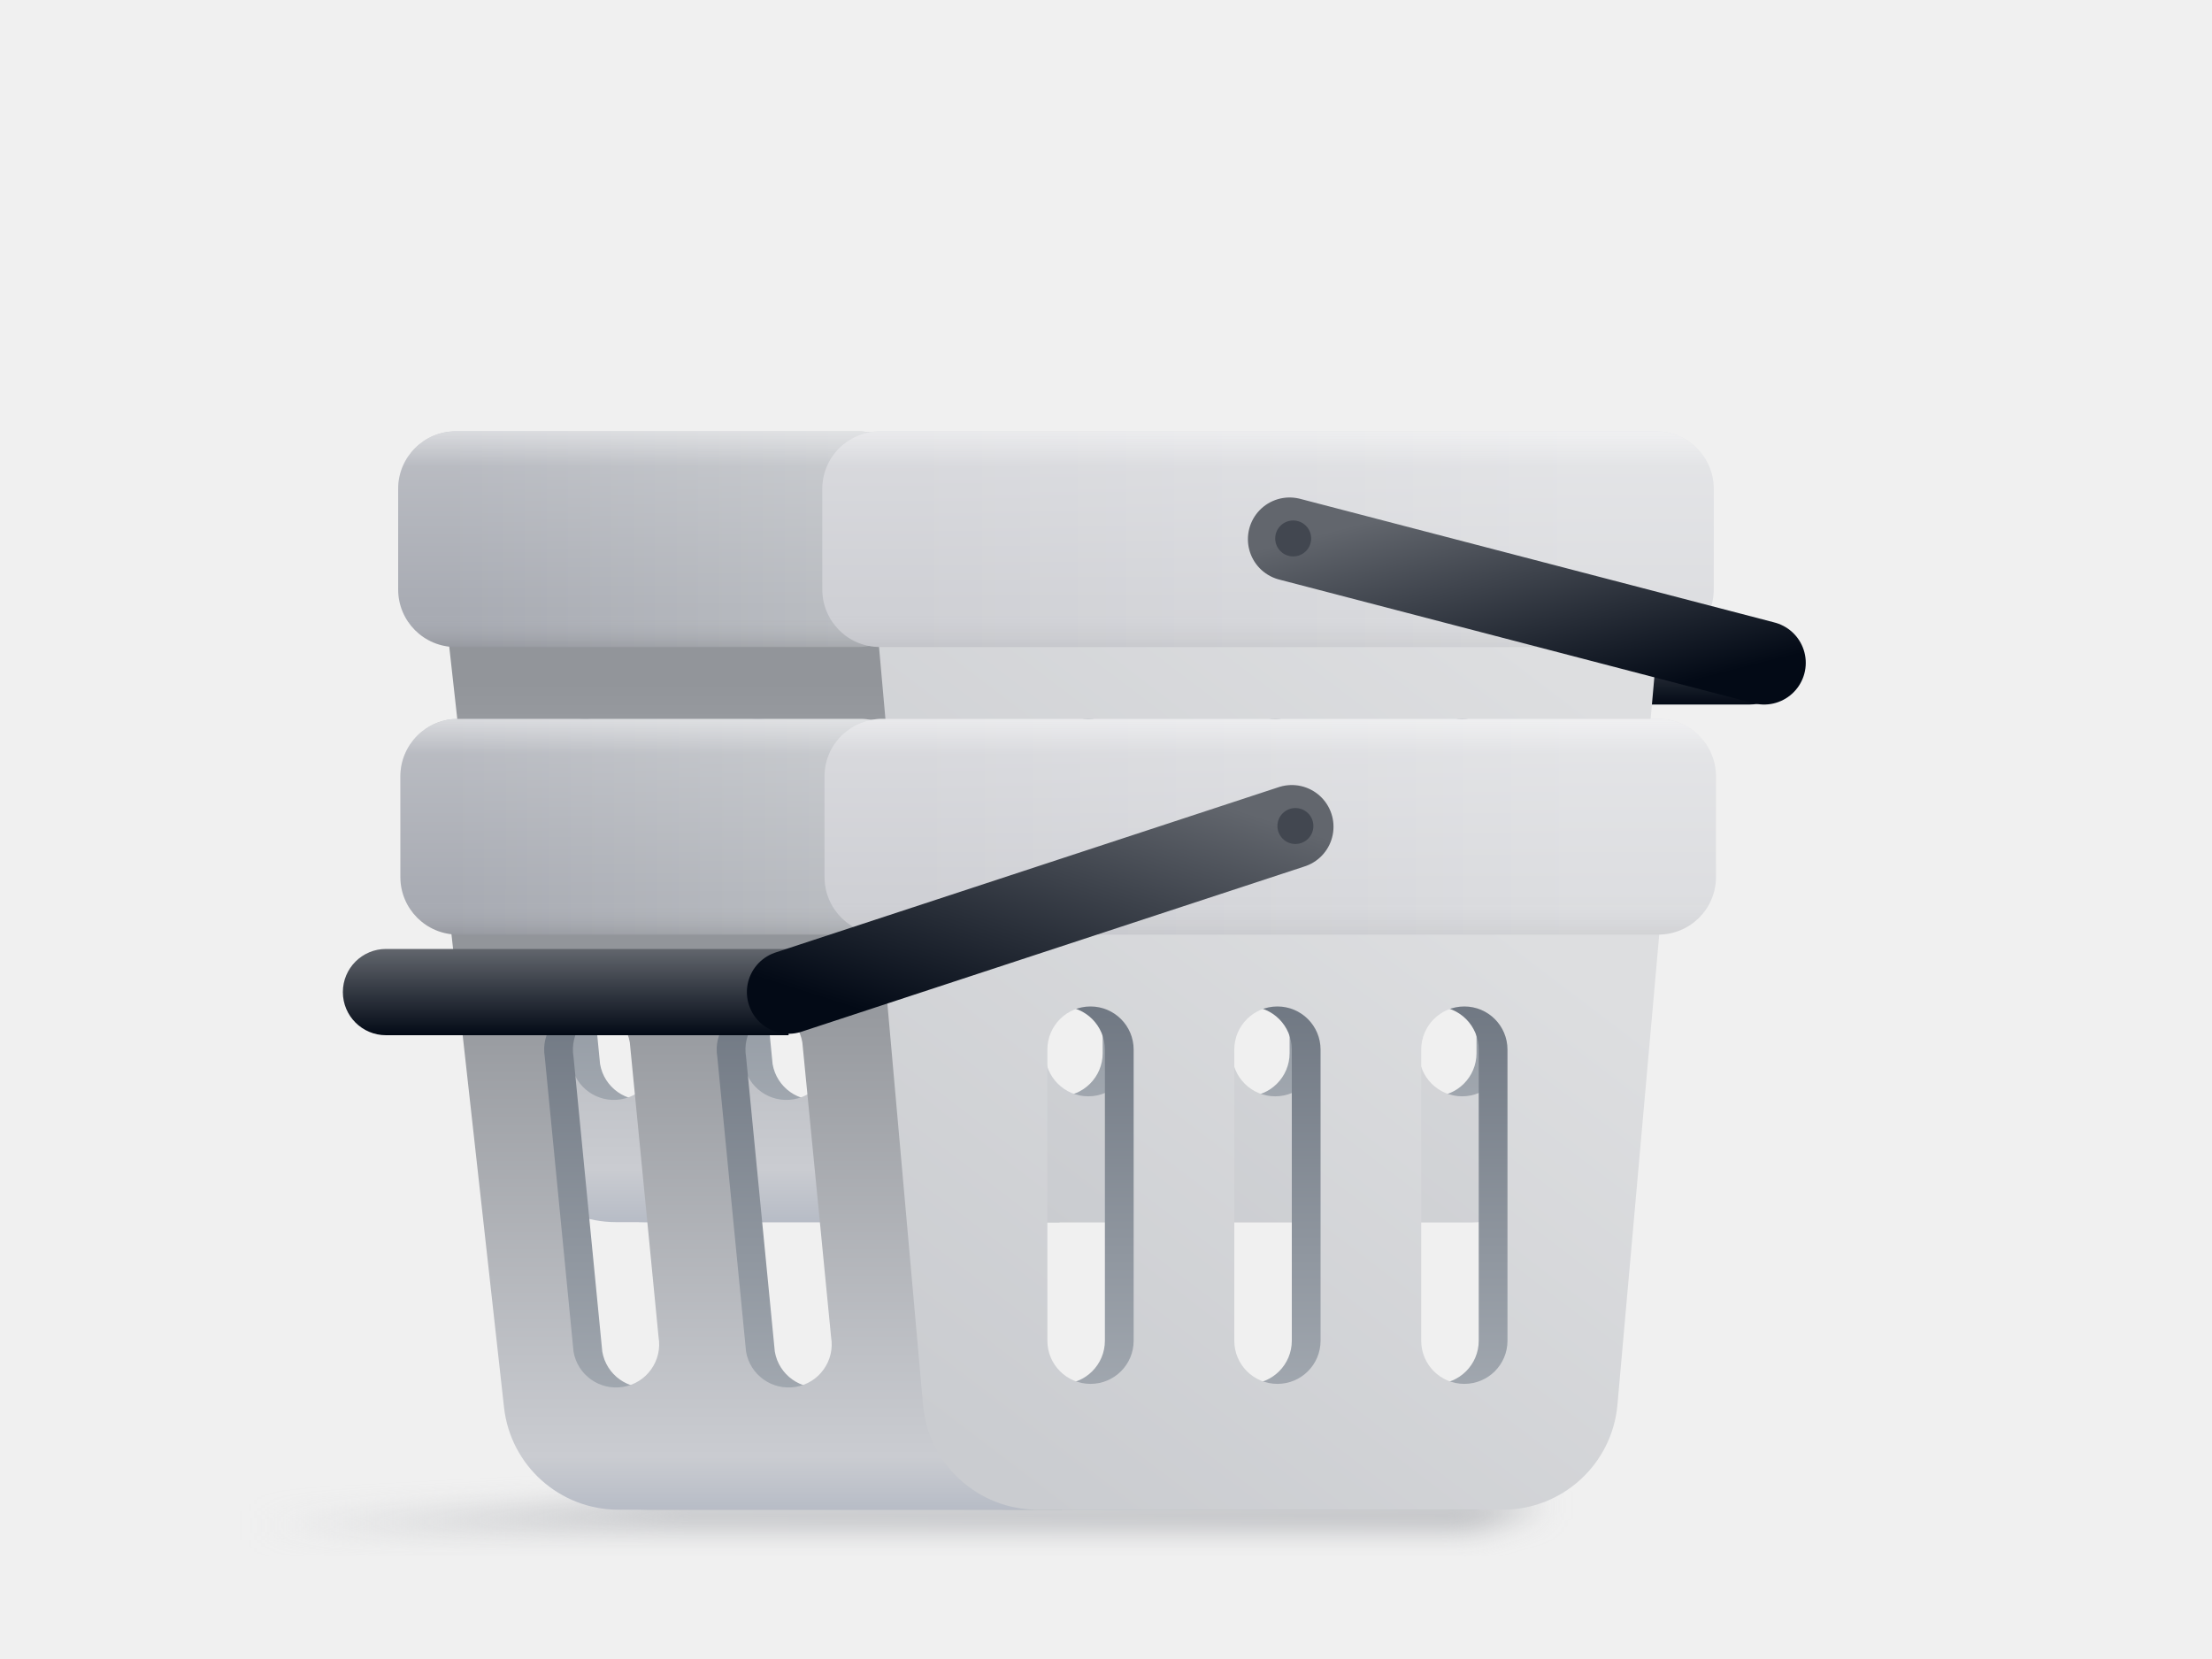
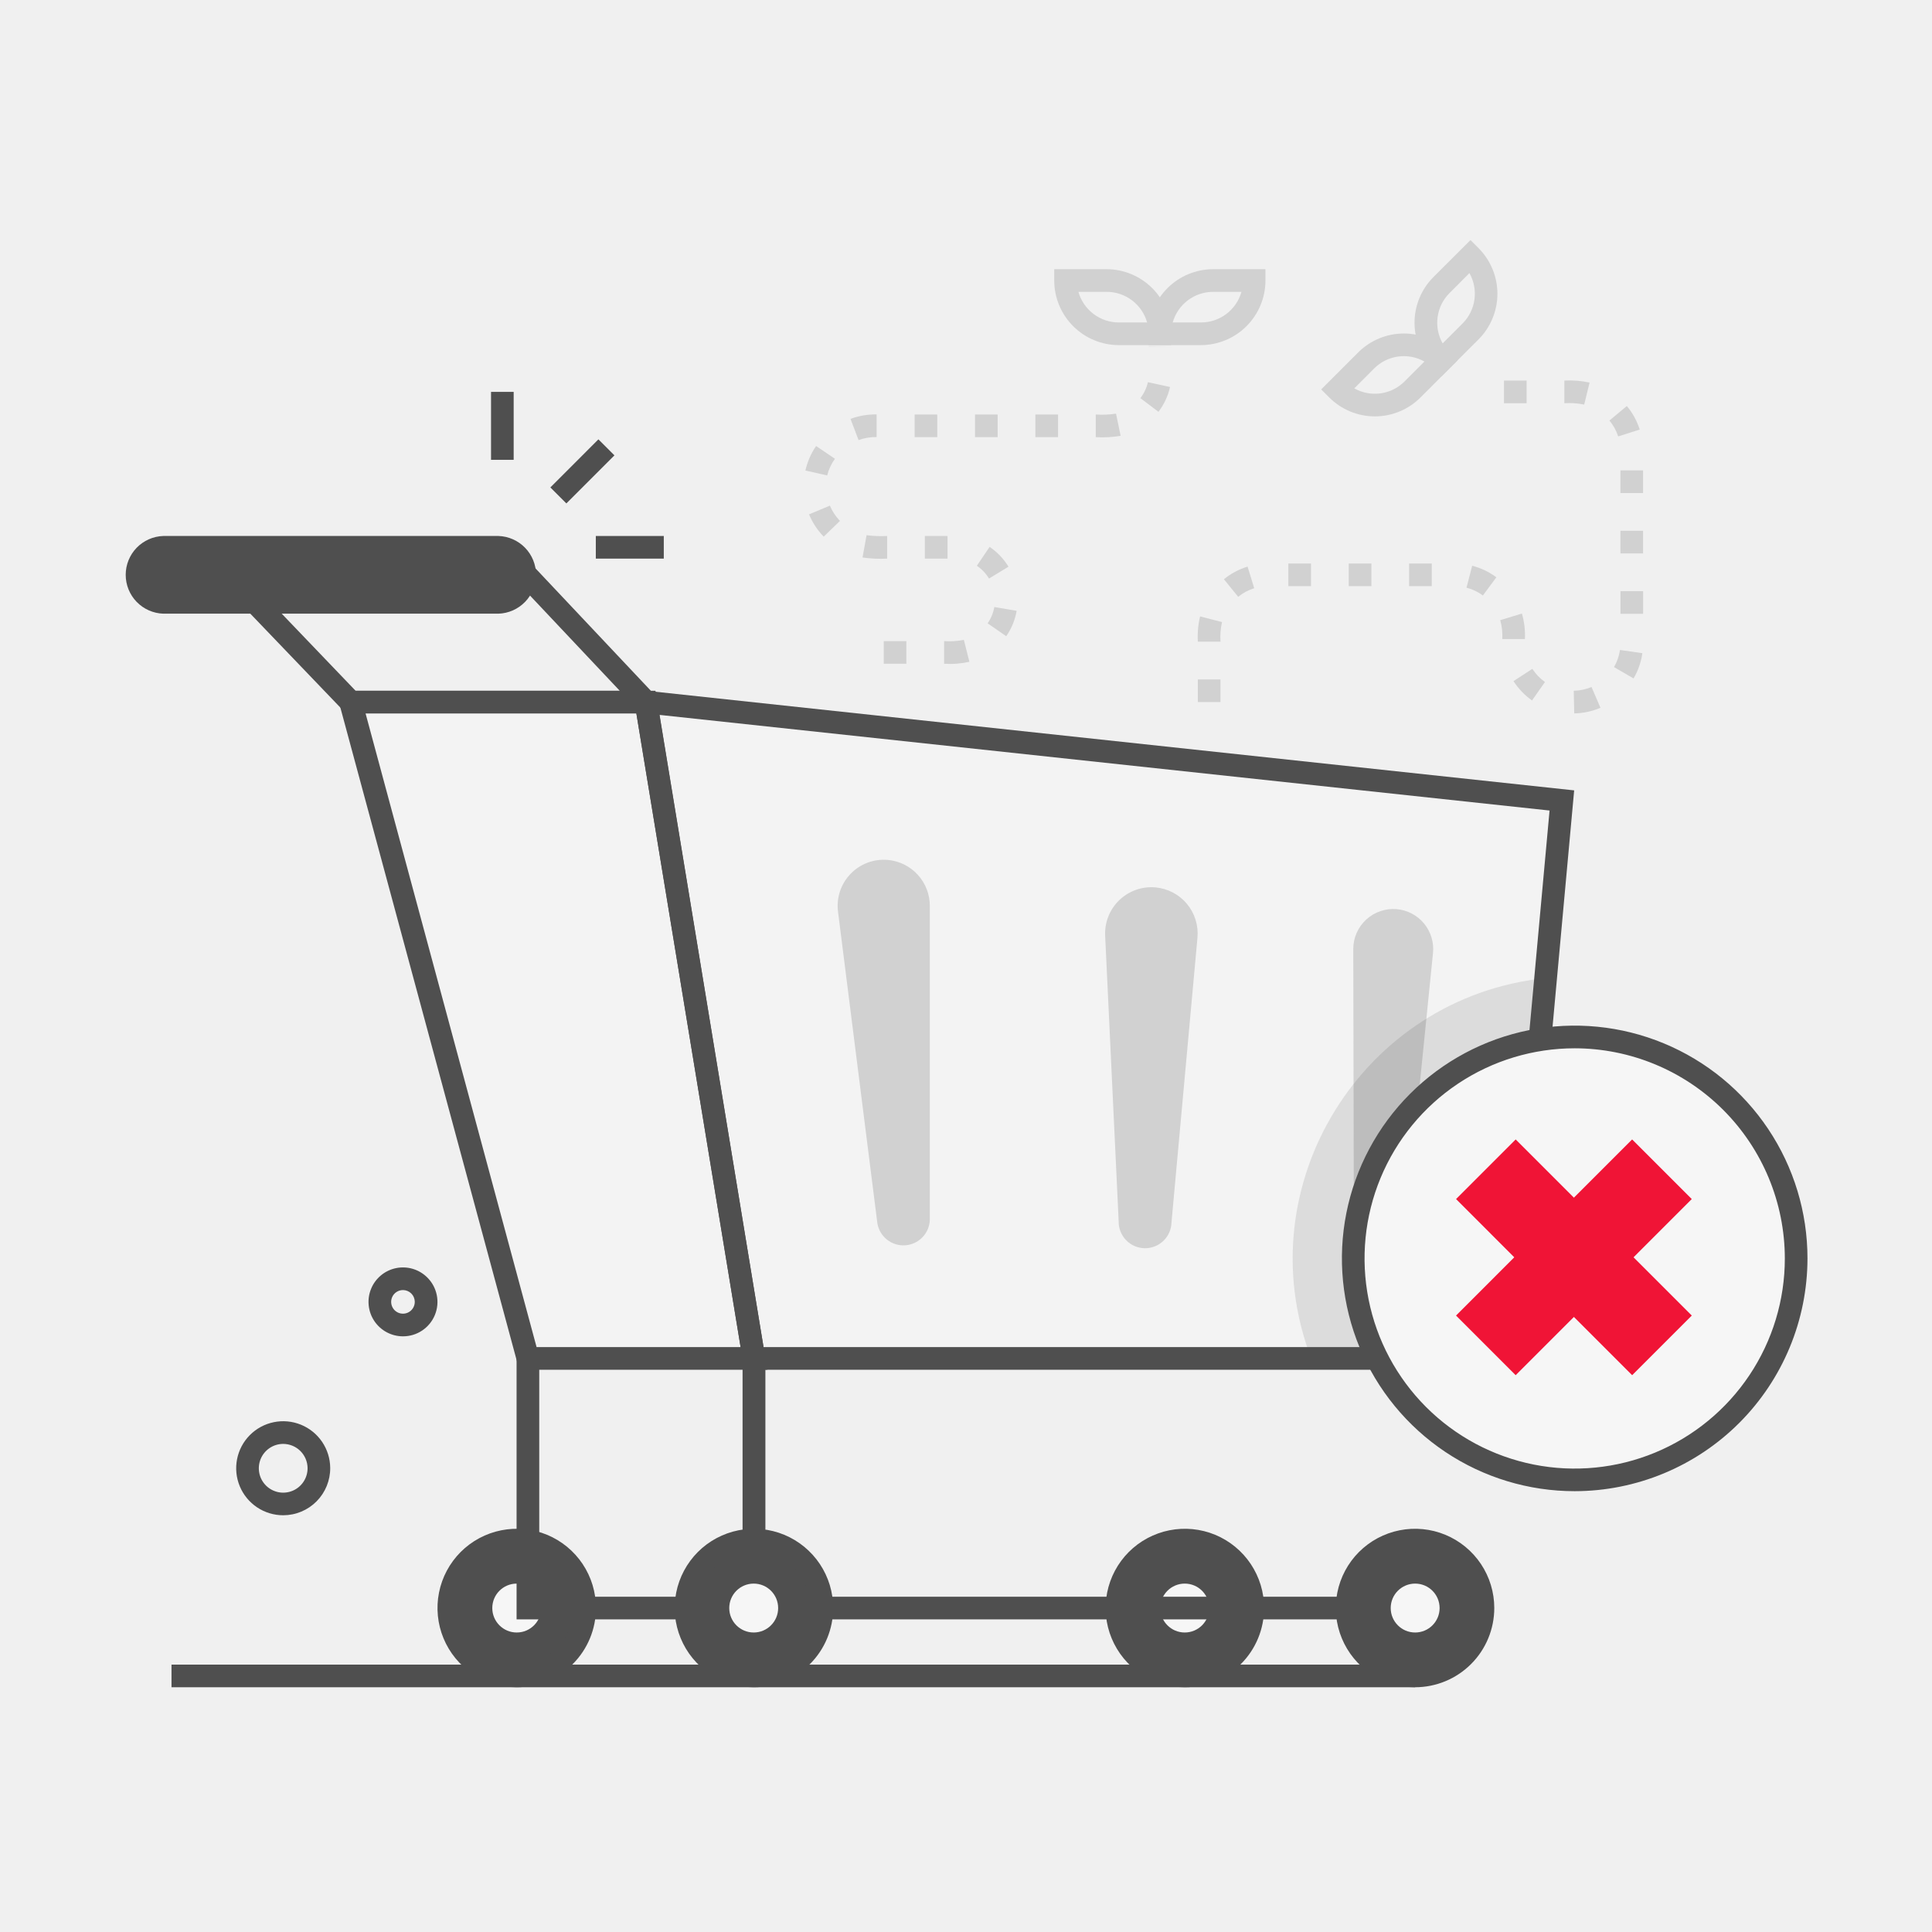
- <svg xmlns="http://www.w3.org/2000/svg" width="200" height="150" viewBox="0 0 200 150" fill="none">
-   <g filter="url(#filter0_f)">
-     <path fill-rule="evenodd" clip-rule="evenodd" d="M140 136L133 138H61.341H23L61.341 136H140Z" fill="url(#paint0_linear)" />
+ <svg xmlns="http://www.w3.org/2000/svg" width="144" height="144" viewBox="0 0 144 144" fill="none">
+   <g clip-path="url(#clip0_1338_1096)">
+     <path opacity="0.45" d="M48.147 52.329L56.194 101.247H112.61L116.412 59.661L48.147 52.329Z" fill="#F6F6F6" />
+     <path d="M104.107 67.764C104.5 67.799 104.882 67.912 105.231 68.095C105.58 68.279 105.889 68.53 106.14 68.834C106.392 69.138 106.58 69.489 106.694 69.867C106.809 70.244 106.847 70.64 106.807 71.033L104.777 91.162C104.724 91.654 104.484 92.107 104.108 92.429C103.731 92.751 103.246 92.916 102.752 92.892C102.257 92.867 101.79 92.655 101.447 92.298C101.105 91.94 100.911 91.466 100.907 90.97L100.865 70.74C100.864 70.326 100.949 69.916 101.116 69.537C101.282 69.158 101.525 68.817 101.83 68.538C102.135 68.258 102.495 68.044 102.887 67.911C103.279 67.778 103.695 67.728 104.107 67.764Z" fill="#D1D1D1" />
+     <path style="mix-blend-mode:multiply" d="M115.203 72.903L112.61 101.25H97.731C92.812 88.366 101.557 74.303 115.203 72.903Z" fill="#E7E7E7" />
+     <path d="M88.304 124.912C91.097 124.912 93.361 122.648 93.361 119.855C93.361 117.062 91.097 114.798 88.304 114.798C85.511 114.798 83.247 117.062 83.247 119.855C83.247 122.648 85.511 124.912 88.304 124.912Z" fill="#4F4F4F" />
+     <path d="M88.304 121.677C89.311 121.677 90.127 120.861 90.127 119.855C90.127 118.848 89.311 118.032 88.304 118.032C87.297 118.032 86.482 118.848 86.482 119.855C86.482 120.861 87.297 121.677 88.304 121.677Z" fill="#F6F6F6" />
+     <path d="M38.514 124.912C41.307 124.912 43.571 122.648 43.571 119.855C43.571 117.062 41.307 114.798 38.514 114.798C35.722 114.798 33.458 117.062 33.458 119.855C33.458 122.648 35.722 124.912 38.514 124.912Z" fill="#4F4F4F" />
+     <path d="M38.514 121.677C39.521 121.677 40.337 120.861 40.337 119.855C40.337 118.848 39.521 118.032 38.514 118.032C37.508 118.032 36.692 118.848 36.692 119.855C36.692 120.861 37.508 121.677 38.514 121.677Z" fill="#F6F6F6" />
+     <path d="M38.514 125.758C37.346 125.758 36.204 125.412 35.233 124.763C34.262 124.114 33.505 123.191 33.058 122.112C32.611 121.033 32.494 119.845 32.721 118.7C32.949 117.554 33.512 116.501 34.338 115.675C35.164 114.849 36.216 114.287 37.362 114.059C38.508 113.831 39.695 113.948 40.775 114.395C41.854 114.842 42.776 115.599 43.425 116.57C44.074 117.542 44.42 118.684 44.42 119.852C44.42 121.418 43.798 122.921 42.691 124.028C41.583 125.136 40.081 125.758 38.514 125.758ZM38.514 115.633C37.68 115.633 36.864 115.88 36.17 116.344C35.477 116.808 34.936 117.466 34.617 118.237C34.297 119.008 34.214 119.856 34.377 120.675C34.539 121.493 34.941 122.245 35.531 122.835C36.121 123.425 36.873 123.827 37.691 123.989C38.51 124.152 39.358 124.069 40.129 123.749C40.9 123.43 41.559 122.889 42.022 122.196C42.486 121.502 42.733 120.686 42.733 119.852C42.731 118.734 42.285 117.664 41.494 116.874C40.703 116.085 39.632 115.641 38.514 115.641V115.633Z" fill="#4F4F4F" />
+     <path d="M88.312 125.758C87.144 125.758 86.002 125.412 85.031 124.763C84.06 124.114 83.303 123.191 82.856 122.112C82.409 121.033 82.292 119.845 82.52 118.7C82.748 117.554 83.31 116.501 84.136 115.675C84.962 114.849 86.015 114.287 87.16 114.059C88.306 113.831 89.493 113.948 90.573 114.395C91.652 114.842 92.574 115.599 93.223 116.57C93.872 117.542 94.219 118.684 94.219 119.852C94.219 121.418 93.597 122.921 92.489 124.028C91.381 125.136 89.879 125.758 88.312 125.758ZM88.312 115.633C87.478 115.633 86.662 115.88 85.969 116.344C85.275 116.808 84.734 117.466 84.415 118.237C84.096 119.008 84.012 119.856 84.175 120.675C84.338 121.493 84.739 122.245 85.329 122.835C85.919 123.425 86.671 123.827 87.49 123.989C88.308 124.152 89.156 124.069 89.927 123.749C90.698 123.43 91.357 122.889 91.82 122.196C92.284 121.502 92.531 120.686 92.531 119.852C92.529 118.734 92.084 117.664 91.293 116.874C90.502 116.085 89.43 115.641 88.312 115.641V115.633Z" fill="#4F4F4F" />
+     <path d="M44.602 32.747L41.021 36.329L42.214 37.522L45.796 33.94L44.602 32.747Z" fill="#4F4F4F" />
+     <path d="M38.286 29.208H36.599V34.273H38.286V29.208Z" fill="#4F4F4F" />
+     <path d="M49.475 39.949H44.409V41.636H49.475V39.949Z" fill="#4F4F4F" />
+     <path opacity="0.45" d="M48.147 52.329H26.145L39.347 101.247H56.194L48.147 52.329Z" fill="#F6F6F6" />
+     <path d="M113.38 102.094H55.477L47.135 51.373L117.329 58.91L113.38 102.094ZM56.911 100.406H111.839L115.495 60.412L49.16 53.285L56.911 100.406Z" fill="#4F4F4F" />
+     <path d="M57.187 102.094H38.7L25.031 51.486H48.853L57.187 102.094ZM39.994 100.406H55.201L47.43 53.173H27.247L39.994 100.406Z" fill="#4F4F4F" />
+     <path d="M50.102 53.173H25.785L15.075 42.002H39.572L50.102 53.173ZM26.505 51.486H46.193L38.843 43.689H19.032L26.505 51.486Z" fill="#4F4F4F" />
+     <path d="M37.148 45.74H12.175C11.423 45.716 10.709 45.401 10.185 44.86C9.662 44.32 9.369 43.597 9.369 42.844C9.369 42.092 9.662 41.368 10.185 40.828C10.709 40.288 11.423 39.972 12.175 39.949H37.148C37.9 39.972 38.613 40.288 39.137 40.828C39.661 41.368 39.954 42.092 39.954 42.844C39.954 43.597 39.661 44.32 39.137 44.86C38.613 45.401 37.9 45.716 37.148 45.74ZM12.175 41.625C11.865 41.64 11.572 41.774 11.358 41.999C11.144 42.224 11.024 42.522 11.024 42.833C11.024 43.144 11.144 43.442 11.358 43.667C11.572 43.892 11.865 44.026 12.175 44.041H37.148C37.458 44.026 37.75 43.892 37.965 43.667C38.179 43.442 38.298 43.144 38.298 42.833C38.298 42.522 38.179 42.224 37.965 41.999C37.75 41.774 37.458 41.64 37.148 41.625H12.175Z" fill="#4F4F4F" />
+     <path d="M37.148 40.781H12.175C11.644 40.801 11.142 41.026 10.773 41.408C10.404 41.791 10.198 42.302 10.198 42.833C10.198 43.364 10.404 43.875 10.773 44.258C11.142 44.64 11.644 44.865 12.175 44.885H37.148C37.678 44.865 38.181 44.64 38.55 44.258C38.919 43.875 39.125 43.364 39.125 42.833C39.125 42.302 38.919 41.791 38.55 41.408C38.181 41.026 37.678 40.801 37.148 40.781Z" fill="#4F4F4F" />
+     <path d="M57.037 120.698H38.503V101.247H40.191V119.011H55.35V101.247H57.037V120.698Z" fill="#4F4F4F" />
+     <path d="M105.474 120.698H55.35V101.247H57.038V119.011H105.474V120.698Z" fill="#4F4F4F" />
+     <path d="M56.194 124.912C58.987 124.912 61.251 122.648 61.251 119.855C61.251 117.062 58.987 114.798 56.194 114.798C53.401 114.798 51.137 117.062 51.137 119.855C51.137 122.648 53.401 124.912 56.194 124.912Z" fill="#4F4F4F" />
+     <path d="M105.477 124.912C108.27 124.912 110.534 122.648 110.534 119.855C110.534 117.062 108.27 114.798 105.477 114.798C102.684 114.798 100.42 117.062 100.42 119.855C100.42 122.648 102.684 124.912 105.477 124.912Z" fill="#4F4F4F" />
+     <path d="M56.194 125.758C55.026 125.758 53.884 125.412 52.912 124.763C51.941 124.114 51.184 123.191 50.737 122.112C50.29 121.033 50.173 119.845 50.401 118.7C50.629 117.554 51.191 116.501 52.017 115.675C52.843 114.849 53.896 114.287 55.041 114.059C56.187 113.831 57.375 113.948 58.454 114.395C59.533 114.842 60.456 115.599 61.105 116.57C61.754 117.542 62.1 118.684 62.1 119.852C62.1 121.418 61.478 122.921 60.37 124.028C59.262 125.136 57.76 125.758 56.194 125.758ZM56.194 115.633C55.359 115.633 54.544 115.88 53.85 116.344C53.156 116.808 52.615 117.466 52.296 118.237C51.977 119.008 51.893 119.856 52.056 120.675C52.219 121.493 52.621 122.245 53.211 122.835C53.801 123.425 54.552 123.827 55.371 123.989C56.189 124.152 57.037 124.069 57.808 123.749C58.579 123.43 59.238 122.889 59.702 122.196C60.165 121.502 60.413 120.686 60.413 119.852C60.41 118.734 59.965 117.664 59.174 116.874C58.383 116.085 57.311 115.641 56.194 115.641V115.633Z" fill="#4F4F4F" />
+     <path d="M105.469 125.758C104.301 125.758 103.159 125.412 102.187 124.763C101.216 124.114 100.459 123.191 100.012 122.112C99.565 121.033 99.448 119.845 99.676 118.7C99.904 117.554 100.466 116.501 101.292 115.675C102.118 114.849 103.171 114.287 104.317 114.059C105.462 113.831 106.65 113.948 107.729 114.395C108.808 114.842 109.731 115.599 110.38 116.57C111.029 117.542 111.375 118.684 111.375 119.852C111.375 121.418 110.753 122.921 109.645 124.028C108.537 125.136 107.035 125.758 105.469 125.758ZM105.469 115.633C104.634 115.633 103.819 115.88 103.125 116.344C102.431 116.808 101.89 117.466 101.571 118.237C101.252 119.008 101.168 119.856 101.331 120.675C101.494 121.493 101.896 122.245 102.486 122.835C103.076 123.425 103.827 123.827 104.646 123.989C105.464 124.152 106.312 124.069 107.083 123.749C107.854 123.43 108.513 122.889 108.977 122.196C109.44 121.502 109.688 120.686 109.688 119.852C109.685 118.734 109.24 117.664 108.449 116.874C107.658 116.085 106.586 115.641 105.469 115.641V115.633Z" fill="#4F4F4F" />
+     <path d="M56.177 121.677C57.183 121.677 57.999 120.861 57.999 119.855C57.999 118.848 57.183 118.032 56.177 118.032C55.17 118.032 54.354 118.848 54.354 119.855C54.354 120.861 55.17 121.677 56.177 121.677Z" fill="#F6F6F6" />
+     <path d="M105.477 121.677C106.484 121.677 107.3 120.861 107.3 119.855C107.3 118.848 106.484 118.032 105.477 118.032C104.471 118.032 103.655 118.848 103.655 119.855C103.655 120.861 104.471 121.677 105.477 121.677Z" fill="#F6F6F6" />
+     <path d="M66.172 64.094C67.028 64.17 67.823 64.563 68.403 65.197C68.982 65.831 69.303 66.658 69.303 67.517V90.945C69.28 91.43 69.08 91.889 68.74 92.235C68.399 92.58 67.943 92.788 67.459 92.819C66.975 92.849 66.497 92.7 66.116 92.399C65.735 92.098 65.479 91.668 65.396 91.189L62.46 67.947C62.396 67.438 62.447 66.921 62.608 66.434C62.77 65.947 63.039 65.502 63.395 65.133C63.751 64.763 64.185 64.478 64.666 64.298C65.147 64.119 65.661 64.049 66.172 64.094Z" fill="#D1D1D1" />
+     <path d="M86.124 66.141C86.576 66.182 87.015 66.311 87.416 66.521C87.818 66.731 88.174 67.018 88.465 67.366C88.755 67.714 88.974 68.116 89.109 68.549C89.244 68.981 89.293 69.436 89.252 69.888L87.317 91.108C87.306 91.63 87.088 92.126 86.71 92.488C86.333 92.849 85.828 93.046 85.306 93.035C84.784 93.023 84.287 92.805 83.926 92.428C83.565 92.051 83.368 91.546 83.379 91.024L82.372 69.75C82.347 69.257 82.429 68.765 82.61 68.306C82.792 67.847 83.07 67.433 83.426 67.091C83.782 66.749 84.207 66.487 84.672 66.323C85.138 66.159 85.633 66.097 86.124 66.141Z" fill="#D1D1D1" />
+     <path d="M105.477 124.071H12.783V125.758H105.477V124.071Z" fill="#4F4F4F" />
+     <path d="M70.369 49.472V47.784C70.861 47.819 71.356 47.788 71.84 47.691L72.253 49.325C71.635 49.463 71.001 49.513 70.369 49.472ZM67.556 49.472H65.869V47.784H67.556V49.472ZM74.998 47.419L73.612 46.459C73.865 46.096 74.035 45.681 74.112 45.245L75.774 45.526C75.658 46.206 75.393 46.852 74.998 47.419ZM73.716 43.121C73.485 42.742 73.176 42.417 72.81 42.168L73.76 40.761C74.33 41.147 74.809 41.651 75.167 42.238L73.716 43.121ZM70.622 41.636H68.934V39.949H70.622V41.636ZM66.122 41.636C65.509 41.668 64.895 41.64 64.288 41.552L64.589 39.889C65.097 39.957 65.61 39.977 66.122 39.949V41.636ZM61.394 39.999C60.929 39.518 60.558 38.955 60.3 38.337L61.855 37.687C62.032 38.111 62.287 38.497 62.606 38.826L61.394 39.999ZM61.675 35.443L60.03 35.069C60.178 34.416 60.448 33.797 60.826 33.244L62.232 34.194C61.962 34.568 61.766 34.99 61.653 35.437L61.675 35.443ZM63.995 32.808L63.391 31.219C64.014 30.99 64.674 30.878 65.337 30.89V32.577C64.872 32.567 64.409 32.645 63.973 32.808H63.995ZM81.672 32.583V30.895C82.176 30.928 82.683 30.907 83.182 30.831L83.525 32.484C82.906 32.588 82.277 32.621 81.65 32.583H81.672ZM78.86 32.583H77.172V30.895H78.86V32.583ZM74.36 32.583H72.672V30.895H74.36V32.583ZM69.86 32.583H68.172V30.895H69.86V32.583ZM86.344 30.693L84.996 29.674C85.268 29.324 85.46 28.918 85.559 28.485L87.207 28.845C87.057 29.516 86.762 30.147 86.344 30.693ZM85.618 25.858C85.618 25.83 85.486 25.841 87.305 25.841L85.618 25.858Z" fill="#D1D1D1" />
+     <path d="M89.502 25.723H85.604V24.879C85.606 23.603 86.113 22.379 87.016 21.476C87.919 20.573 89.142 20.066 90.419 20.064H94.32V20.908C94.318 22.185 93.81 23.409 92.907 24.312C92.004 25.215 90.779 25.722 89.502 25.723ZM87.407 24.035H89.502C90.187 24.038 90.854 23.816 91.401 23.404C91.948 22.991 92.345 22.411 92.531 21.752H90.433C89.748 21.749 89.082 21.971 88.535 22.384C87.989 22.796 87.592 23.376 87.407 24.035Z" fill="#D1D1D1" />
+     <path d="M87.291 25.723H83.393C82.116 25.722 80.892 25.215 79.989 24.312C79.085 23.409 78.577 22.185 78.576 20.908V20.064H82.477C83.753 20.066 84.977 20.573 85.88 21.476C86.782 22.379 87.29 23.603 87.291 24.879V25.723ZM80.378 21.752C80.564 22.409 80.959 22.987 81.503 23.399C82.047 23.811 82.711 24.035 83.393 24.035H85.5C85.315 23.379 84.921 22.8 84.377 22.388C83.833 21.976 83.17 21.753 82.488 21.752H80.378Z" fill="#D1D1D1" />
+     <path d="M107.437 28.057L106.841 27.461C106.394 27.014 106.039 26.483 105.797 25.899C105.554 25.314 105.43 24.688 105.43 24.055C105.43 23.423 105.554 22.796 105.797 22.212C106.039 21.627 106.394 21.096 106.841 20.649L109.6 17.893L110.197 18.489C110.644 18.936 110.999 19.467 111.241 20.052C111.483 20.636 111.608 21.263 111.608 21.895C111.608 22.528 111.483 23.154 111.241 23.739C110.999 24.323 110.644 24.854 110.197 25.301L107.437 28.057ZM109.519 20.36L108.037 21.845C107.554 22.328 107.243 22.956 107.151 23.634C107.059 24.311 107.191 24.999 107.527 25.594L109.01 24.111C109.493 23.628 109.805 23 109.898 22.322C109.991 21.645 109.86 20.956 109.524 20.36H109.519Z" fill="#D1D1D1" />
+     <path d="M99.07 29.621L98.474 29.025L101.23 26.269C101.677 25.821 102.208 25.466 102.793 25.224C103.377 24.982 104.004 24.857 104.636 24.857C105.269 24.857 105.895 24.982 106.48 25.224C107.064 25.466 107.595 25.821 108.042 26.269L108.638 26.865L105.879 29.621C105.433 30.069 104.902 30.425 104.318 30.667C103.734 30.91 103.107 31.035 102.475 31.035C101.842 31.035 101.216 30.91 100.632 30.667C100.047 30.425 99.517 30.069 99.07 29.621ZM100.941 28.946C101.536 29.281 102.224 29.412 102.901 29.319C103.577 29.225 104.205 28.913 104.687 28.429L106.169 26.947C105.574 26.612 104.886 26.481 104.209 26.574C103.533 26.667 102.906 26.979 102.423 27.461L100.941 28.946Z" fill="#D1D1D1" />
+     <path d="M117.335 53.173L117.298 51.486C117.754 51.477 118.203 51.382 118.623 51.204L119.289 52.754C118.671 53.018 118.007 53.16 117.335 53.173ZM90.968 52.329H89.28V50.642H90.968V52.329ZM114.187 52.208C113.639 51.82 113.171 51.33 112.807 50.766L114.213 49.852C114.461 50.235 114.78 50.568 115.152 50.833L114.187 52.208ZM121.756 50.566L120.299 49.722C120.528 49.329 120.679 48.895 120.743 48.445L122.414 48.684C122.319 49.348 122.095 49.987 121.756 50.566ZM90.968 47.829H89.28C89.244 47.196 89.3 46.562 89.446 45.945L91.08 46.364C90.973 46.845 90.936 47.338 90.968 47.829ZM113.659 47.63H111.971C112 47.156 111.949 46.68 111.819 46.223L113.434 45.731C113.613 46.347 113.689 46.989 113.659 47.63ZM122.467 45.748H120.78V44.06H122.467V45.748ZM92.287 44.482L91.223 43.172C91.745 42.748 92.344 42.429 92.987 42.232L93.482 43.844C93.046 43.978 92.64 44.195 92.287 44.482ZM110.526 44.384C110.161 44.112 109.746 43.914 109.305 43.802L109.727 42.168C110.379 42.333 110.991 42.626 111.53 43.028L110.526 44.384ZM106.715 43.689H105.027V42.002H106.715V43.689ZM102.215 43.689H100.527V42.002H102.215V43.689ZM97.715 43.689H96.027V42.002H97.715V43.689ZM122.465 41.248H120.777V39.56H122.465V41.248ZM122.465 36.748H120.777V35.06H122.465V36.748ZM120.608 32.529C120.471 32.095 120.25 31.692 119.959 31.342L121.255 30.262C121.686 30.78 122.013 31.376 122.217 32.017L120.608 32.529ZM118.077 30.155C117.591 30.055 117.093 30.021 116.598 30.054V28.367C117.228 28.33 117.86 28.38 118.477 28.516L118.077 30.155ZM113.785 30.054H112.098V28.367H113.785V30.054Z" fill="#D1D1D1" />
+     <path d="M30.035 99.602C29.613 99.602 29.198 99.498 28.826 99.3C28.454 99.102 28.137 98.815 27.902 98.465C27.667 98.115 27.522 97.712 27.48 97.293C27.437 96.873 27.498 96.45 27.659 96.06C27.818 95.67 28.072 95.325 28.397 95.056C28.721 94.787 29.107 94.603 29.52 94.518C29.933 94.434 30.361 94.453 30.765 94.572C31.169 94.692 31.537 94.91 31.837 95.206C32.202 95.563 32.451 96.021 32.553 96.52C32.656 97.02 32.608 97.538 32.414 98.01C32.221 98.482 31.891 98.885 31.467 99.169C31.043 99.453 30.545 99.603 30.035 99.602ZM30.035 96.154C29.86 96.154 29.69 96.206 29.545 96.303C29.4 96.4 29.287 96.537 29.221 96.699C29.154 96.86 29.137 97.037 29.172 97.208C29.206 97.379 29.291 97.536 29.414 97.659C29.538 97.781 29.695 97.865 29.866 97.898C30.038 97.931 30.215 97.913 30.375 97.846C30.536 97.778 30.673 97.665 30.769 97.519C30.865 97.374 30.916 97.203 30.915 97.028C30.913 96.796 30.82 96.573 30.655 96.41C30.49 96.246 30.267 96.154 30.035 96.154Z" fill="#4F4F4F" />
+     <path d="M21.108 112.939C20.416 112.939 19.739 112.734 19.164 112.35C18.588 111.966 18.139 111.42 17.873 110.782C17.607 110.143 17.536 109.44 17.669 108.761C17.802 108.082 18.133 107.457 18.62 106.966C19.107 106.475 19.729 106.139 20.407 106.001C21.085 105.862 21.789 105.928 22.43 106.189C23.07 106.45 23.619 106.894 24.008 107.467C24.396 108.04 24.607 108.714 24.612 109.406C24.616 109.869 24.527 110.327 24.353 110.755C24.178 111.184 23.921 111.573 23.595 111.902C23.269 112.23 22.882 112.491 22.455 112.669C22.028 112.847 21.57 112.938 21.108 112.939ZM21.108 107.62C20.748 107.62 20.396 107.727 20.097 107.927C19.798 108.128 19.565 108.412 19.428 108.745C19.291 109.078 19.256 109.444 19.327 109.797C19.398 110.15 19.573 110.473 19.828 110.727C20.084 110.98 20.409 111.152 20.762 111.221C21.115 111.289 21.481 111.251 21.813 111.112C22.145 110.972 22.427 110.737 22.625 110.436C22.823 110.136 22.927 109.783 22.925 109.423C22.92 108.944 22.727 108.486 22.387 108.148C22.047 107.811 21.587 107.621 21.108 107.62Z" fill="#4F4F4F" />
+     <path d="M117.371 110.298C126.486 110.298 133.875 102.909 133.875 93.794C133.875 84.679 126.486 77.29 117.371 77.29C108.256 77.29 100.867 84.679 100.867 93.794C100.867 102.909 108.256 110.298 117.371 110.298Z" fill="#F6F6F6" />
+     <path d="M117.371 111.144C113.94 111.145 110.585 110.128 107.731 108.222C104.878 106.315 102.653 103.606 101.34 100.436C100.026 97.265 99.682 93.777 100.351 90.411C101.02 87.045 102.672 83.953 105.099 81.526C107.525 79.1 110.617 77.447 113.982 76.777C117.348 76.108 120.837 76.451 124.007 77.764C127.178 79.077 129.888 81.301 131.794 84.154C133.701 87.008 134.719 90.362 134.719 93.794C134.714 98.394 132.885 102.804 129.633 106.057C126.381 109.309 121.971 111.139 117.371 111.144ZM117.371 78.134C114.273 78.133 111.245 79.052 108.668 80.772C106.092 82.493 104.084 84.939 102.898 87.802C101.713 90.664 101.402 93.813 102.006 96.852C102.611 99.89 104.102 102.681 106.293 104.872C108.484 107.063 111.275 108.554 114.313 109.159C117.352 109.763 120.501 109.453 123.364 108.267C126.226 107.081 128.672 105.073 130.393 102.497C132.114 99.921 133.032 96.892 133.031 93.794C133.026 89.642 131.374 85.662 128.439 82.726C125.503 79.791 121.523 78.139 117.371 78.134Z" fill="#4F4F4F" />
+     <path d="M121.649 84.927L108.524 98.053L112.969 102.498L126.094 89.372L121.649 84.927Z" fill="#F01436" />
+     <path d="M112.97 84.927L108.526 89.372L121.651 102.498L126.096 98.053L112.97 84.927Z" fill="#F01436" />
  </g>
-   <path fill-rule="evenodd" clip-rule="evenodd" d="M121.8 59.8C121.8 57.646 123.546 55.9 125.7 55.9H158.2C160.354 55.9 162.1 57.646 162.1 59.8C162.1 61.954 160.354 63.7 158.2 63.7H125.7C123.546 63.7 121.8 61.954 121.8 59.8Z" fill="url(#paint1_linear)" />
-   <path fill-rule="evenodd" clip-rule="evenodd" d="M147.8 52H76.3L80.657 101.021C81.134 106.387 85.629 110.5 91.016 110.5H133.083C138.47 110.5 142.965 106.387 143.442 101.021L147.8 52ZM91.9 95.225V68.9C91.9 66.746 93.646 65 95.8 65C97.954 65 99.7 66.746 99.7 68.9V95.225C99.7 97.379 97.954 99.125 95.8 99.125C93.646 99.125 91.9 97.379 91.9 95.225ZM108.8 68.9V95.225C108.8 97.379 110.546 99.125 112.7 99.125C114.854 99.125 116.6 97.379 116.6 95.225V68.9C116.6 66.746 114.854 65 112.7 65C110.546 65 108.8 66.746 108.8 68.9ZM125.7 95.225V68.9C125.7 66.746 127.446 65 129.6 65C131.754 65 133.5 66.746 133.5 68.9V95.225C133.5 97.379 131.754 99.125 129.6 99.125C127.446 99.125 125.7 97.379 125.7 95.225Z" fill="url(#paint2_linear)" />
-   <path fill-rule="evenodd" clip-rule="evenodd" d="M42.5 52H88L95.8 110.5H58.308C53.009 110.5 48.557 106.515 47.972 101.248L42.5 52ZM77.545 94.896L74.945 68.246C74.583 66.122 72.569 64.694 70.446 65.055C68.322 65.417 66.894 67.431 67.255 69.554L69.855 96.204C70.217 98.328 72.231 99.756 74.354 99.395C76.478 99.033 77.906 97.019 77.545 94.896ZM59.345 68.246L61.945 94.896C62.306 97.019 60.878 99.033 58.754 99.395C56.631 99.756 54.617 98.328 54.255 96.204L51.655 69.554C51.294 67.431 52.722 65.417 54.846 65.055C56.969 64.694 58.983 66.122 59.345 68.246Z" fill="url(#paint3_linear)" />
-   <path fill-rule="evenodd" clip-rule="evenodd" d="M39.9 52H85.4L93.2 110.5H55.709C50.41 110.5 45.958 106.515 45.372 101.248L39.9 52ZM74.945 94.896L72.345 68.246C71.984 66.122 69.969 64.694 67.846 65.055C65.723 65.417 64.294 67.431 64.656 69.554L67.256 96.204C67.617 98.328 69.631 99.756 71.755 99.395C73.878 99.033 75.306 97.019 74.945 94.896ZM56.745 68.246L59.345 94.896C59.706 97.019 58.278 99.033 56.155 99.395C54.031 99.756 52.017 98.328 51.656 96.204L49.056 69.554C48.694 67.431 50.123 65.417 52.246 65.055C54.369 64.694 56.384 66.122 56.745 68.246Z" fill="url(#paint4_linear)" />
-   <path fill-rule="evenodd" clip-rule="evenodd" d="M150.4 52H78.9L83.258 101.021C83.735 106.387 88.23 110.5 93.617 110.5H135.684C141.071 110.5 145.566 106.387 146.043 101.021L150.4 52ZM94.5 95.225V68.9C94.5 66.746 96.246 65 98.4 65C100.554 65 102.3 66.746 102.3 68.9V95.225C102.3 97.379 100.554 99.125 98.4 99.125C96.246 99.125 94.5 97.379 94.5 95.225ZM111.4 68.9V95.225C111.4 97.379 113.146 99.125 115.3 99.125C117.454 99.125 119.2 97.379 119.2 95.225V68.9C119.2 66.746 117.454 65 115.3 65C113.146 65 111.4 66.746 111.4 68.9ZM128.3 95.225V68.9C128.3 66.746 130.046 65 132.2 65C134.354 65 136.1 66.746 136.1 68.9V95.225C136.1 97.379 134.354 99.125 132.2 99.125C130.046 99.125 128.3 97.379 128.3 95.225Z" fill="url(#paint5_linear)" />
-   <path fill-rule="evenodd" clip-rule="evenodd" d="M36 44.2C36 41.328 38.328 39 41.2 39H77.6C80.472 39 82.8 41.328 82.8 44.2V53.3C82.8 56.172 80.472 58.5 77.6 58.5H41.2C38.328 58.5 36 56.172 36 53.3V44.2Z" fill="url(#paint6_linear)" />
-   <path fill-rule="evenodd" clip-rule="evenodd" d="M36 44.2C36 41.328 38.328 39 41.2 39H77.6C80.472 39 82.8 41.328 82.8 44.2V53.3C82.8 56.172 80.472 58.5 77.6 58.5H41.2C38.328 58.5 36 56.172 36 53.3V44.2Z" fill="url(#paint7_linear)" />
-   <path fill-rule="evenodd" clip-rule="evenodd" d="M74.35 44.2C74.35 41.328 76.678 39 79.55 39H149.75C152.621 39 154.95 41.328 154.95 44.2V53.3C154.95 56.172 152.621 58.5 149.75 58.5H79.55C76.678 58.5 74.35 56.172 74.35 53.3V44.2Z" fill="url(#paint8_linear)" />
-   <path fill-rule="evenodd" clip-rule="evenodd" d="M74.35 44.2C74.35 41.328 76.678 39 79.55 39H149.75C152.621 39 154.95 41.328 154.95 44.2V53.3C154.95 56.172 152.621 58.5 149.75 58.5H79.55C76.678 58.5 74.35 56.172 74.35 53.3V44.2Z" fill="url(#paint9_linear)" />
-   <path d="M159.5 59.932L116.6 48.75" stroke="url(#paint10_linear)" stroke-width="7.54" stroke-linecap="round" />
-   <circle cx="116.925" cy="48.685" r="1.625" fill="#424750" />
-   <path fill-rule="evenodd" clip-rule="evenodd" d="M148 78H76.5L80.857 127.021C81.334 132.387 85.83 136.5 91.217 136.5H133.283C138.67 136.5 143.166 132.387 143.643 127.021L148 78ZM92.1 121.225V94.9C92.1 92.746 93.846 91 96 91C98.154 91 99.9 92.746 99.9 94.9V121.225C99.9 123.379 98.154 125.125 96 125.125C93.846 125.125 92.1 123.379 92.1 121.225ZM109 94.9V121.225C109 123.379 110.746 125.125 112.9 125.125C115.054 125.125 116.8 123.379 116.8 121.225V94.9C116.8 92.746 115.054 91 112.9 91C110.746 91 109 92.746 109 94.9ZM125.9 121.225V94.9C125.9 92.746 127.646 91 129.8 91C131.954 91 133.7 92.746 133.7 94.9V121.225C133.7 123.379 131.954 125.125 129.8 125.125C127.646 125.125 125.9 123.379 125.9 121.225Z" fill="url(#paint11_linear)" />
-   <path fill-rule="evenodd" clip-rule="evenodd" d="M42.7 78H88.2L96 136.5H58.509C53.209 136.5 48.758 132.515 48.172 127.248L42.7 78ZM77.745 120.896L75.145 94.246C74.784 92.122 72.769 90.694 70.646 91.055C68.522 91.417 67.094 93.431 67.456 95.554L70.055 122.204C70.417 124.328 72.431 125.756 74.555 125.395C76.678 125.033 78.106 123.019 77.745 120.896ZM59.545 94.246L62.145 120.896C62.506 123.019 61.078 125.033 58.955 125.395C56.831 125.756 54.817 124.328 54.456 122.204L51.855 95.554C51.494 93.431 52.922 91.417 55.046 91.055C57.169 90.694 59.184 92.122 59.545 94.246Z" fill="url(#paint12_linear)" />
-   <path fill-rule="evenodd" clip-rule="evenodd" d="M40.1 78H85.6L93.4 136.5H55.908C50.609 136.5 46.157 132.515 45.572 127.248L40.1 78ZM75.144 120.896L72.544 94.246C72.183 92.122 70.169 90.694 68.045 91.055C65.922 91.417 64.493 93.431 64.855 95.554L67.455 122.204C67.816 124.328 69.831 125.756 71.954 125.395C74.077 125.033 75.506 123.019 75.144 120.896ZM56.944 94.246L59.544 120.896C59.906 123.019 58.477 125.033 56.354 125.395C54.231 125.756 52.216 124.328 51.855 122.204L49.255 95.554C48.894 93.431 50.322 91.417 52.445 91.055C54.569 90.694 56.583 92.122 56.944 94.246Z" fill="url(#paint13_linear)" />
-   <path fill-rule="evenodd" clip-rule="evenodd" d="M150.6 78H79.1L83.457 127.021C83.934 132.387 88.429 136.5 93.816 136.5H135.883C141.27 136.5 145.765 132.387 146.242 127.021L150.6 78ZM94.7 121.225V94.9C94.7 92.746 96.446 91 98.6 91C100.754 91 102.5 92.746 102.5 94.9V121.225C102.5 123.379 100.754 125.125 98.6 125.125C96.446 125.125 94.7 123.379 94.7 121.225ZM111.6 94.9V121.225C111.6 123.379 113.346 125.125 115.5 125.125C117.654 125.125 119.4 123.379 119.4 121.225V94.9C119.4 92.746 117.654 91 115.5 91C113.346 91 111.6 92.746 111.6 94.9ZM128.5 121.225V94.9C128.5 92.746 130.246 91 132.4 91C134.554 91 136.3 92.746 136.3 94.9V121.225C136.3 123.379 134.554 125.125 132.4 125.125C130.246 125.125 128.5 123.379 128.5 121.225Z" fill="url(#paint14_linear)" />
-   <path fill-rule="evenodd" clip-rule="evenodd" d="M36.2 70.2C36.2 67.328 38.528 65 41.4 65H77.8C80.672 65 83 67.328 83 70.2V79.3C83 82.172 80.672 84.5 77.8 84.5H41.4C38.528 84.5 36.2 82.172 36.2 79.3V70.2Z" fill="url(#paint15_linear)" />
-   <path fill-rule="evenodd" clip-rule="evenodd" d="M36.2 70.2C36.2 67.328 38.528 65 41.4 65H77.8C80.672 65 83 67.328 83 70.2V79.3C83 82.172 80.672 84.5 77.8 84.5H41.4C38.528 84.5 36.2 82.172 36.2 79.3V70.2Z" fill="url(#paint16_linear)" />
-   <path fill-rule="evenodd" clip-rule="evenodd" d="M74.55 70.2C74.55 67.328 76.878 65 79.75 65H149.95C152.822 65 155.15 67.328 155.15 70.2V79.3C155.15 82.172 152.822 84.5 149.95 84.5H79.75C76.878 84.5 74.55 82.172 74.55 79.3V70.2Z" fill="url(#paint17_linear)" />
-   <path fill-rule="evenodd" clip-rule="evenodd" d="M74.55 70.2C74.55 67.328 76.878 65 79.75 65H149.95C152.822 65 155.15 67.328 155.15 70.2V79.3C155.15 82.172 152.822 84.5 149.95 84.5H79.75C76.878 84.5 74.55 82.172 74.55 79.3V70.2Z" fill="url(#paint18_linear)" />
-   <path fill-rule="evenodd" clip-rule="evenodd" d="M31 89.7C31 87.546 32.746 85.8 34.9 85.8H71.3V93.6H34.9C32.746 93.6 31 91.854 31 89.7Z" fill="url(#paint19_linear)" />
-   <path d="M71.3 89.7L116.8 74.75" stroke="url(#paint20_linear)" stroke-width="7.54" stroke-linecap="round" />
-   <circle cx="117.125" cy="74.685" r="1.625" fill="#424750" />
  <defs>
-     <filter id="filter0_f" x="20.282" y="133.282" width="122.437" height="7.437" filterUnits="userSpaceOnUse" color-interpolation-filters="sRGB">
-       <feFlood flood-opacity="0" result="BackgroundImageFix" />
-       <feBlend mode="normal" in="SourceGraphic" in2="BackgroundImageFix" result="shape" />
-       <feGaussianBlur stdDeviation="1.359" result="effect1_foregroundBlur" />
-     </filter>
-     <linearGradient id="paint0_linear" x1="72.676" y1="135.42" x2="72.618" y2="138.842" gradientUnits="userSpaceOnUse">
-       <stop stop-color="#A1A3A8" />
-       <stop offset="1" stop-color="#C1C3C7" />
-     </linearGradient>
-     <linearGradient id="paint1_linear" x1="121.8" y1="55.9" x2="121.8" y2="63.7" gradientUnits="userSpaceOnUse">
-       <stop stop-color="#62666D" />
-       <stop offset="1" stop-color="#030A16" />
-     </linearGradient>
-     <linearGradient id="paint2_linear" x1="83.314" y1="63.478" x2="83.314" y2="110.5" gradientUnits="userSpaceOnUse">
-       <stop stop-color="#6E7681" />
-       <stop offset="1" stop-color="#B0B6BD" />
-     </linearGradient>
-     <linearGradient id="paint3_linear" x1="47.729" y1="63.478" x2="47.729" y2="110.5" gradientUnits="userSpaceOnUse">
-       <stop stop-color="#6E7681" />
-       <stop offset="1" stop-color="#B0B6BD" />
-     </linearGradient>
-     <linearGradient id="paint4_linear" x1="46.847" y1="61.795" x2="46.847" y2="110.5" gradientUnits="userSpaceOnUse">
-       <stop stop-color="#92959A" />
-       <stop offset="0.901" stop-color="#CACCD1" />
-       <stop offset="1" stop-color="#B7BCC6" />
-     </linearGradient>
-     <linearGradient id="paint5_linear" x1="111.97" y1="38.693" x2="70.694" y2="93.015" gradientUnits="userSpaceOnUse">
-       <stop stop-color="#DDDEE0" />
-       <stop offset="1" stop-color="#CACCD0" />
-     </linearGradient>
-     <linearGradient id="paint6_linear" x1="75.827" y1="43.994" x2="40.631" y2="43.994" gradientUnits="userSpaceOnUse">
-       <stop stop-color="#B9BCC1" />
-       <stop offset="1" stop-color="#A7AAB2" />
-     </linearGradient>
-     <linearGradient id="paint7_linear" x1="36" y1="39" x2="36" y2="58.5" gradientUnits="userSpaceOnUse">
-       <stop stop-color="#FEFEFE" stop-opacity="0.578" />
-       <stop offset="0.163" stop-color="white" stop-opacity="0.2" />
-       <stop offset="0.84" stop-color="white" stop-opacity="0.01" />
-       <stop offset="1" stop-opacity="0.1" />
-     </linearGradient>
-     <linearGradient id="paint8_linear" x1="142.941" y1="43.994" x2="82.326" y2="43.994" gradientUnits="userSpaceOnUse">
-       <stop stop-color="#DCDDE0" />
-       <stop offset="1" stop-color="#CECFD4" />
-     </linearGradient>
-     <linearGradient id="paint9_linear" x1="74.35" y1="39" x2="74.35" y2="58.5" gradientUnits="userSpaceOnUse">
-       <stop stop-color="#FEFEFE" stop-opacity="0.578" />
-       <stop offset="0.163" stop-color="white" stop-opacity="0.2" />
-       <stop offset="0.84" stop-color="white" stop-opacity="0.01" />
-       <stop offset="1" stop-opacity="0.05" />
-     </linearGradient>
-     <linearGradient id="paint10_linear" x1="180.95" y1="54.457" x2="175.7" y2="33.891" gradientUnits="userSpaceOnUse">
-       <stop stop-color="#030A16" />
-       <stop offset="1" stop-color="#62666D" />
-     </linearGradient>
-     <linearGradient id="paint11_linear" x1="83.514" y1="89.478" x2="83.514" y2="136.5" gradientUnits="userSpaceOnUse">
-       <stop stop-color="#6E7681" />
-       <stop offset="1" stop-color="#B0B6BD" />
-     </linearGradient>
-     <linearGradient id="paint12_linear" x1="47.929" y1="89.478" x2="47.929" y2="136.5" gradientUnits="userSpaceOnUse">
-       <stop stop-color="#6E7681" />
-       <stop offset="1" stop-color="#B0B6BD" />
-     </linearGradient>
-     <linearGradient id="paint13_linear" x1="47.046" y1="87.795" x2="47.046" y2="136.5" gradientUnits="userSpaceOnUse">
-       <stop stop-color="#92959A" />
-       <stop offset="0.901" stop-color="#CACCD1" />
-       <stop offset="1" stop-color="#B7BCC6" />
-     </linearGradient>
-     <linearGradient id="paint14_linear" x1="112.169" y1="64.693" x2="70.893" y2="119.015" gradientUnits="userSpaceOnUse">
-       <stop stop-color="#DDDEE0" />
-       <stop offset="1" stop-color="#CACCD0" />
-     </linearGradient>
-     <linearGradient id="paint15_linear" x1="76.027" y1="69.994" x2="40.831" y2="69.994" gradientUnits="userSpaceOnUse">
-       <stop stop-color="#B9BCC1" />
-       <stop offset="1" stop-color="#A7AAB2" />
-     </linearGradient>
-     <linearGradient id="paint16_linear" x1="36.2" y1="65" x2="36.2" y2="84.5" gradientUnits="userSpaceOnUse">
-       <stop stop-color="#FEFEFE" stop-opacity="0.578" />
-       <stop offset="0.163" stop-color="white" stop-opacity="0.2" />
-       <stop offset="0.84" stop-color="white" stop-opacity="0.01" />
-       <stop offset="1" stop-opacity="0.1" />
-     </linearGradient>
-     <linearGradient id="paint17_linear" x1="143.141" y1="69.994" x2="82.526" y2="69.994" gradientUnits="userSpaceOnUse">
-       <stop stop-color="#DCDDE0" />
-       <stop offset="1" stop-color="#CECFD4" />
-     </linearGradient>
-     <linearGradient id="paint18_linear" x1="74.55" y1="65" x2="74.55" y2="84.5" gradientUnits="userSpaceOnUse">
-       <stop stop-color="#FEFEFE" stop-opacity="0.578" />
-       <stop offset="0.163" stop-color="white" stop-opacity="0.2" />
-       <stop offset="0.84" stop-color="white" stop-opacity="0.01" />
-       <stop offset="1" stop-opacity="0.05" />
-     </linearGradient>
-     <linearGradient id="paint19_linear" x1="31" y1="85.8" x2="31" y2="93.6" gradientUnits="userSpaceOnUse">
-       <stop stop-color="#62666D" />
-       <stop offset="1" stop-color="#030A16" />
-     </linearGradient>
-     <linearGradient id="paint20_linear" x1="94.05" y1="67.484" x2="85.622" y2="93.869" gradientUnits="userSpaceOnUse">
-       <stop stop-color="#62666D" />
-       <stop offset="1" stop-color="#030A16" />
-     </linearGradient>
+     <clipPath id="clip0_1338_1096">
+       <rect width="144" height="144" fill="white" />
+     </clipPath>
  </defs>
</svg>
